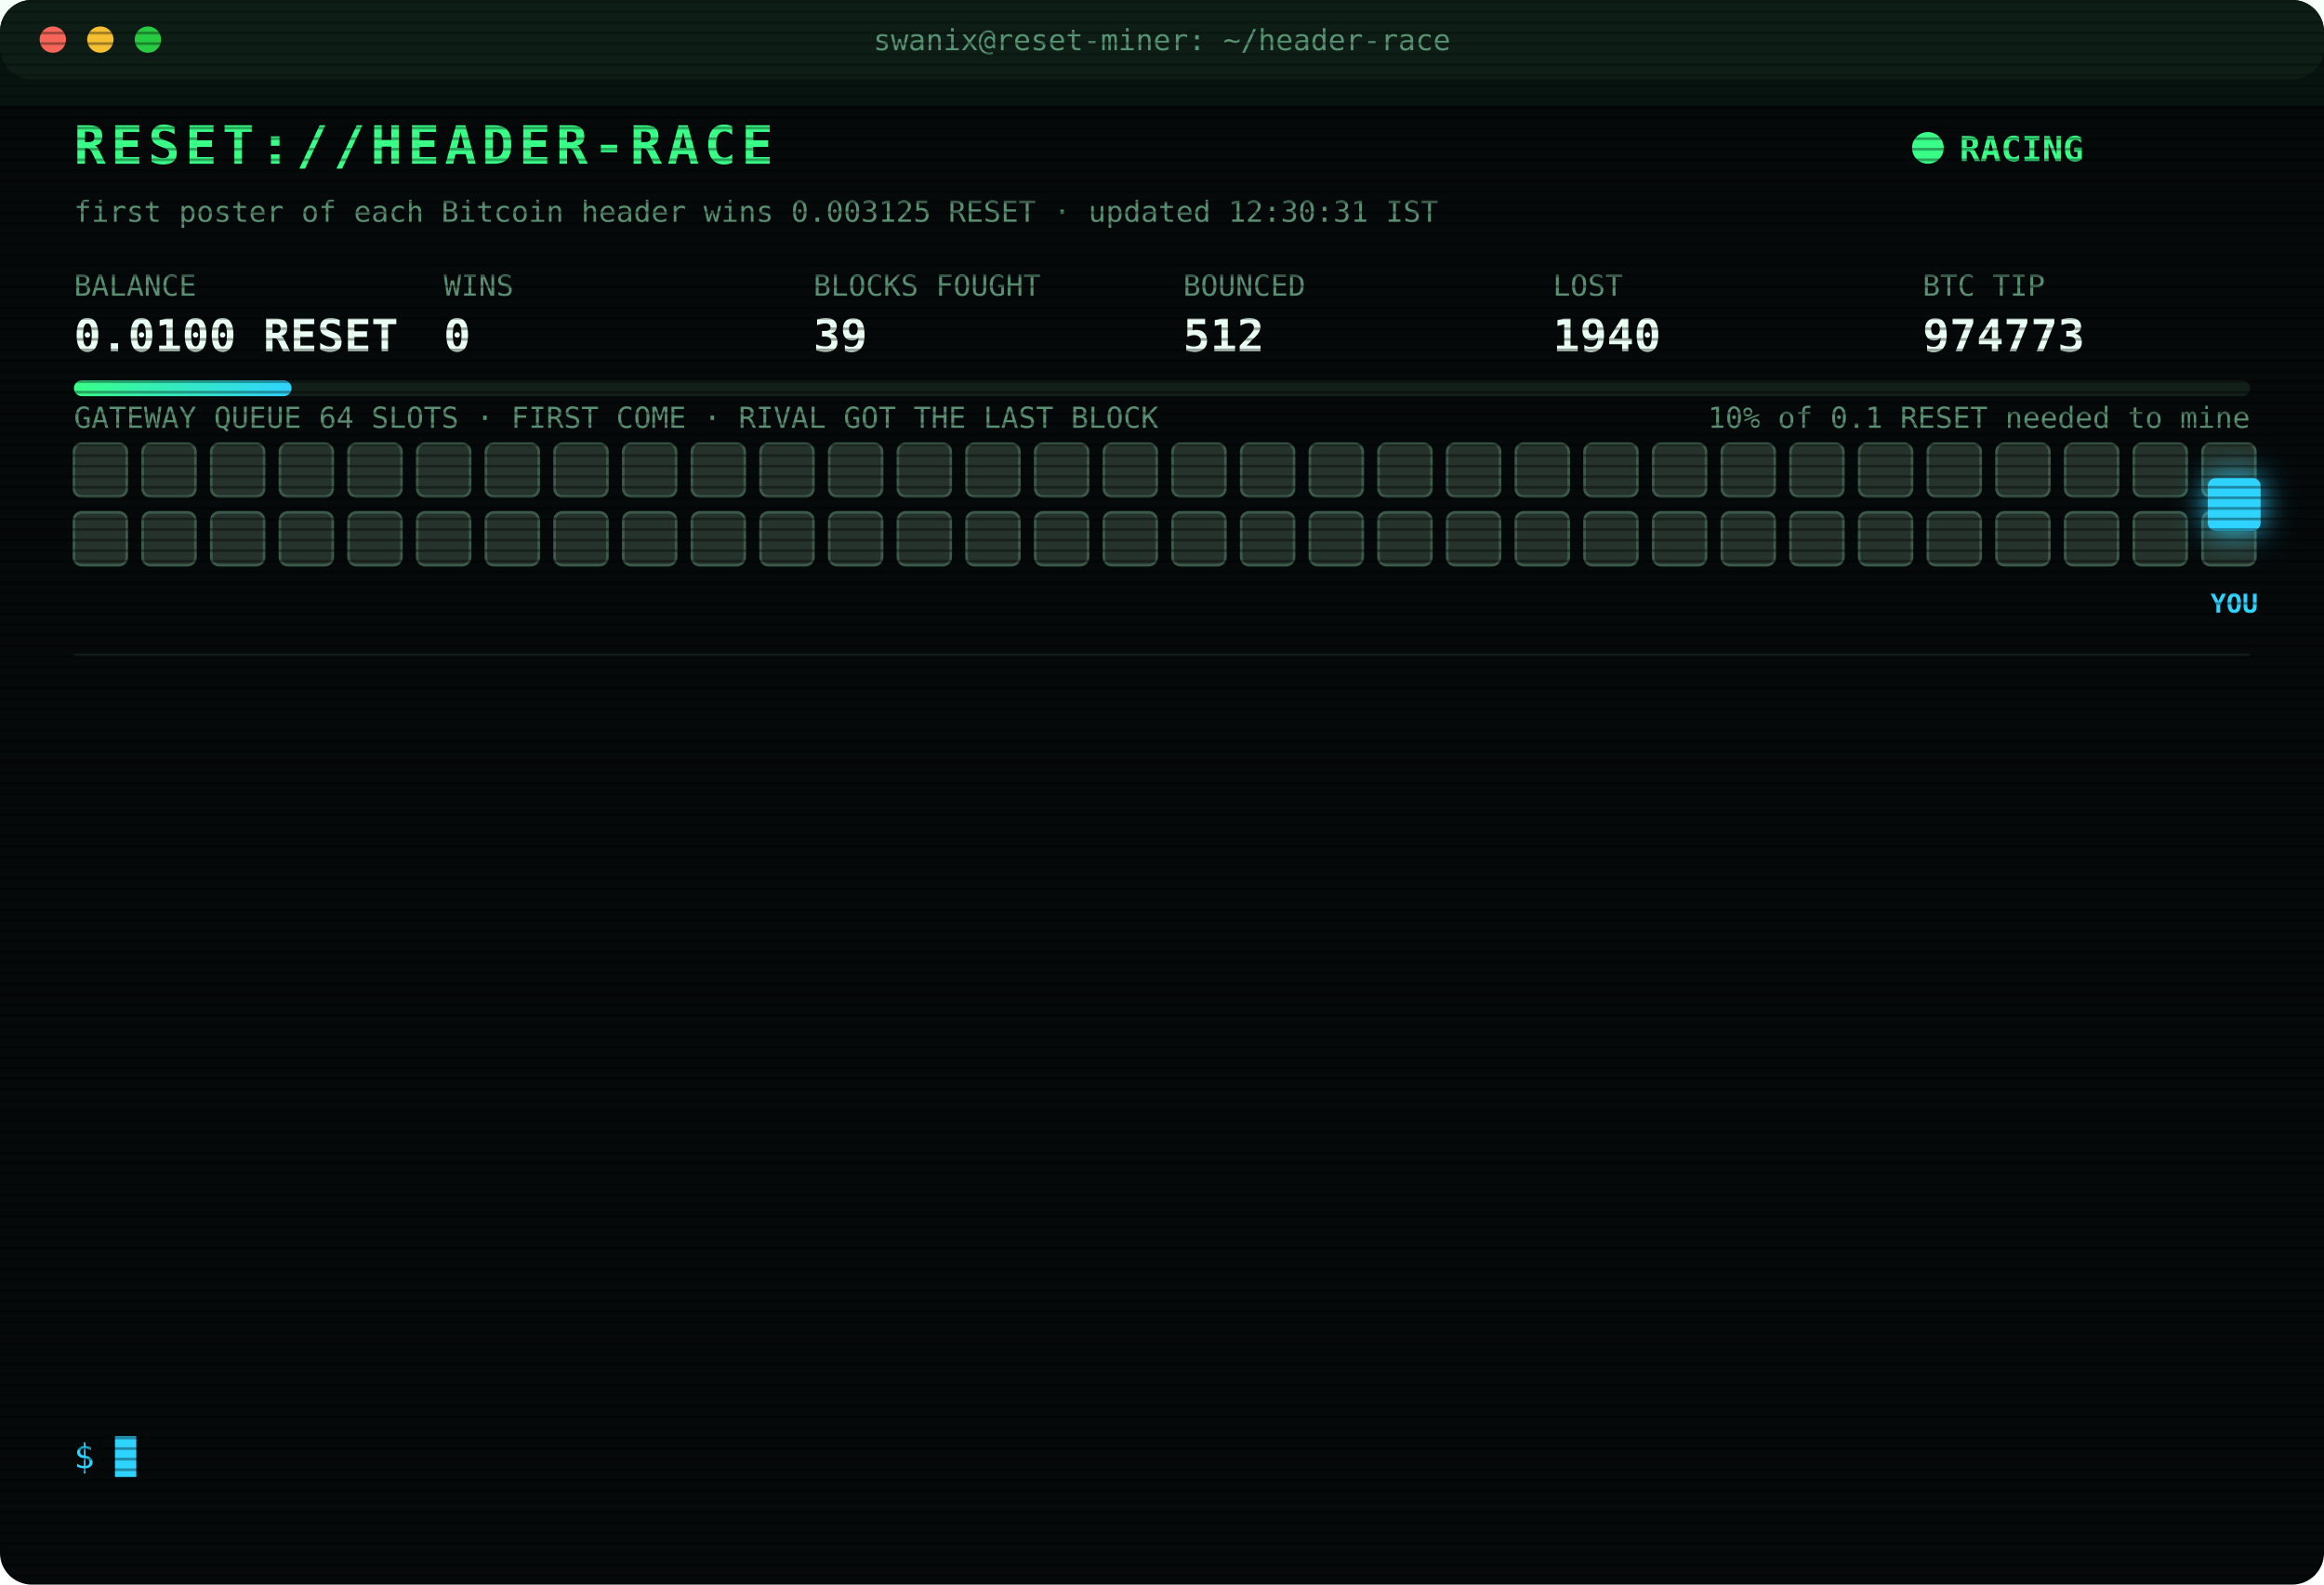
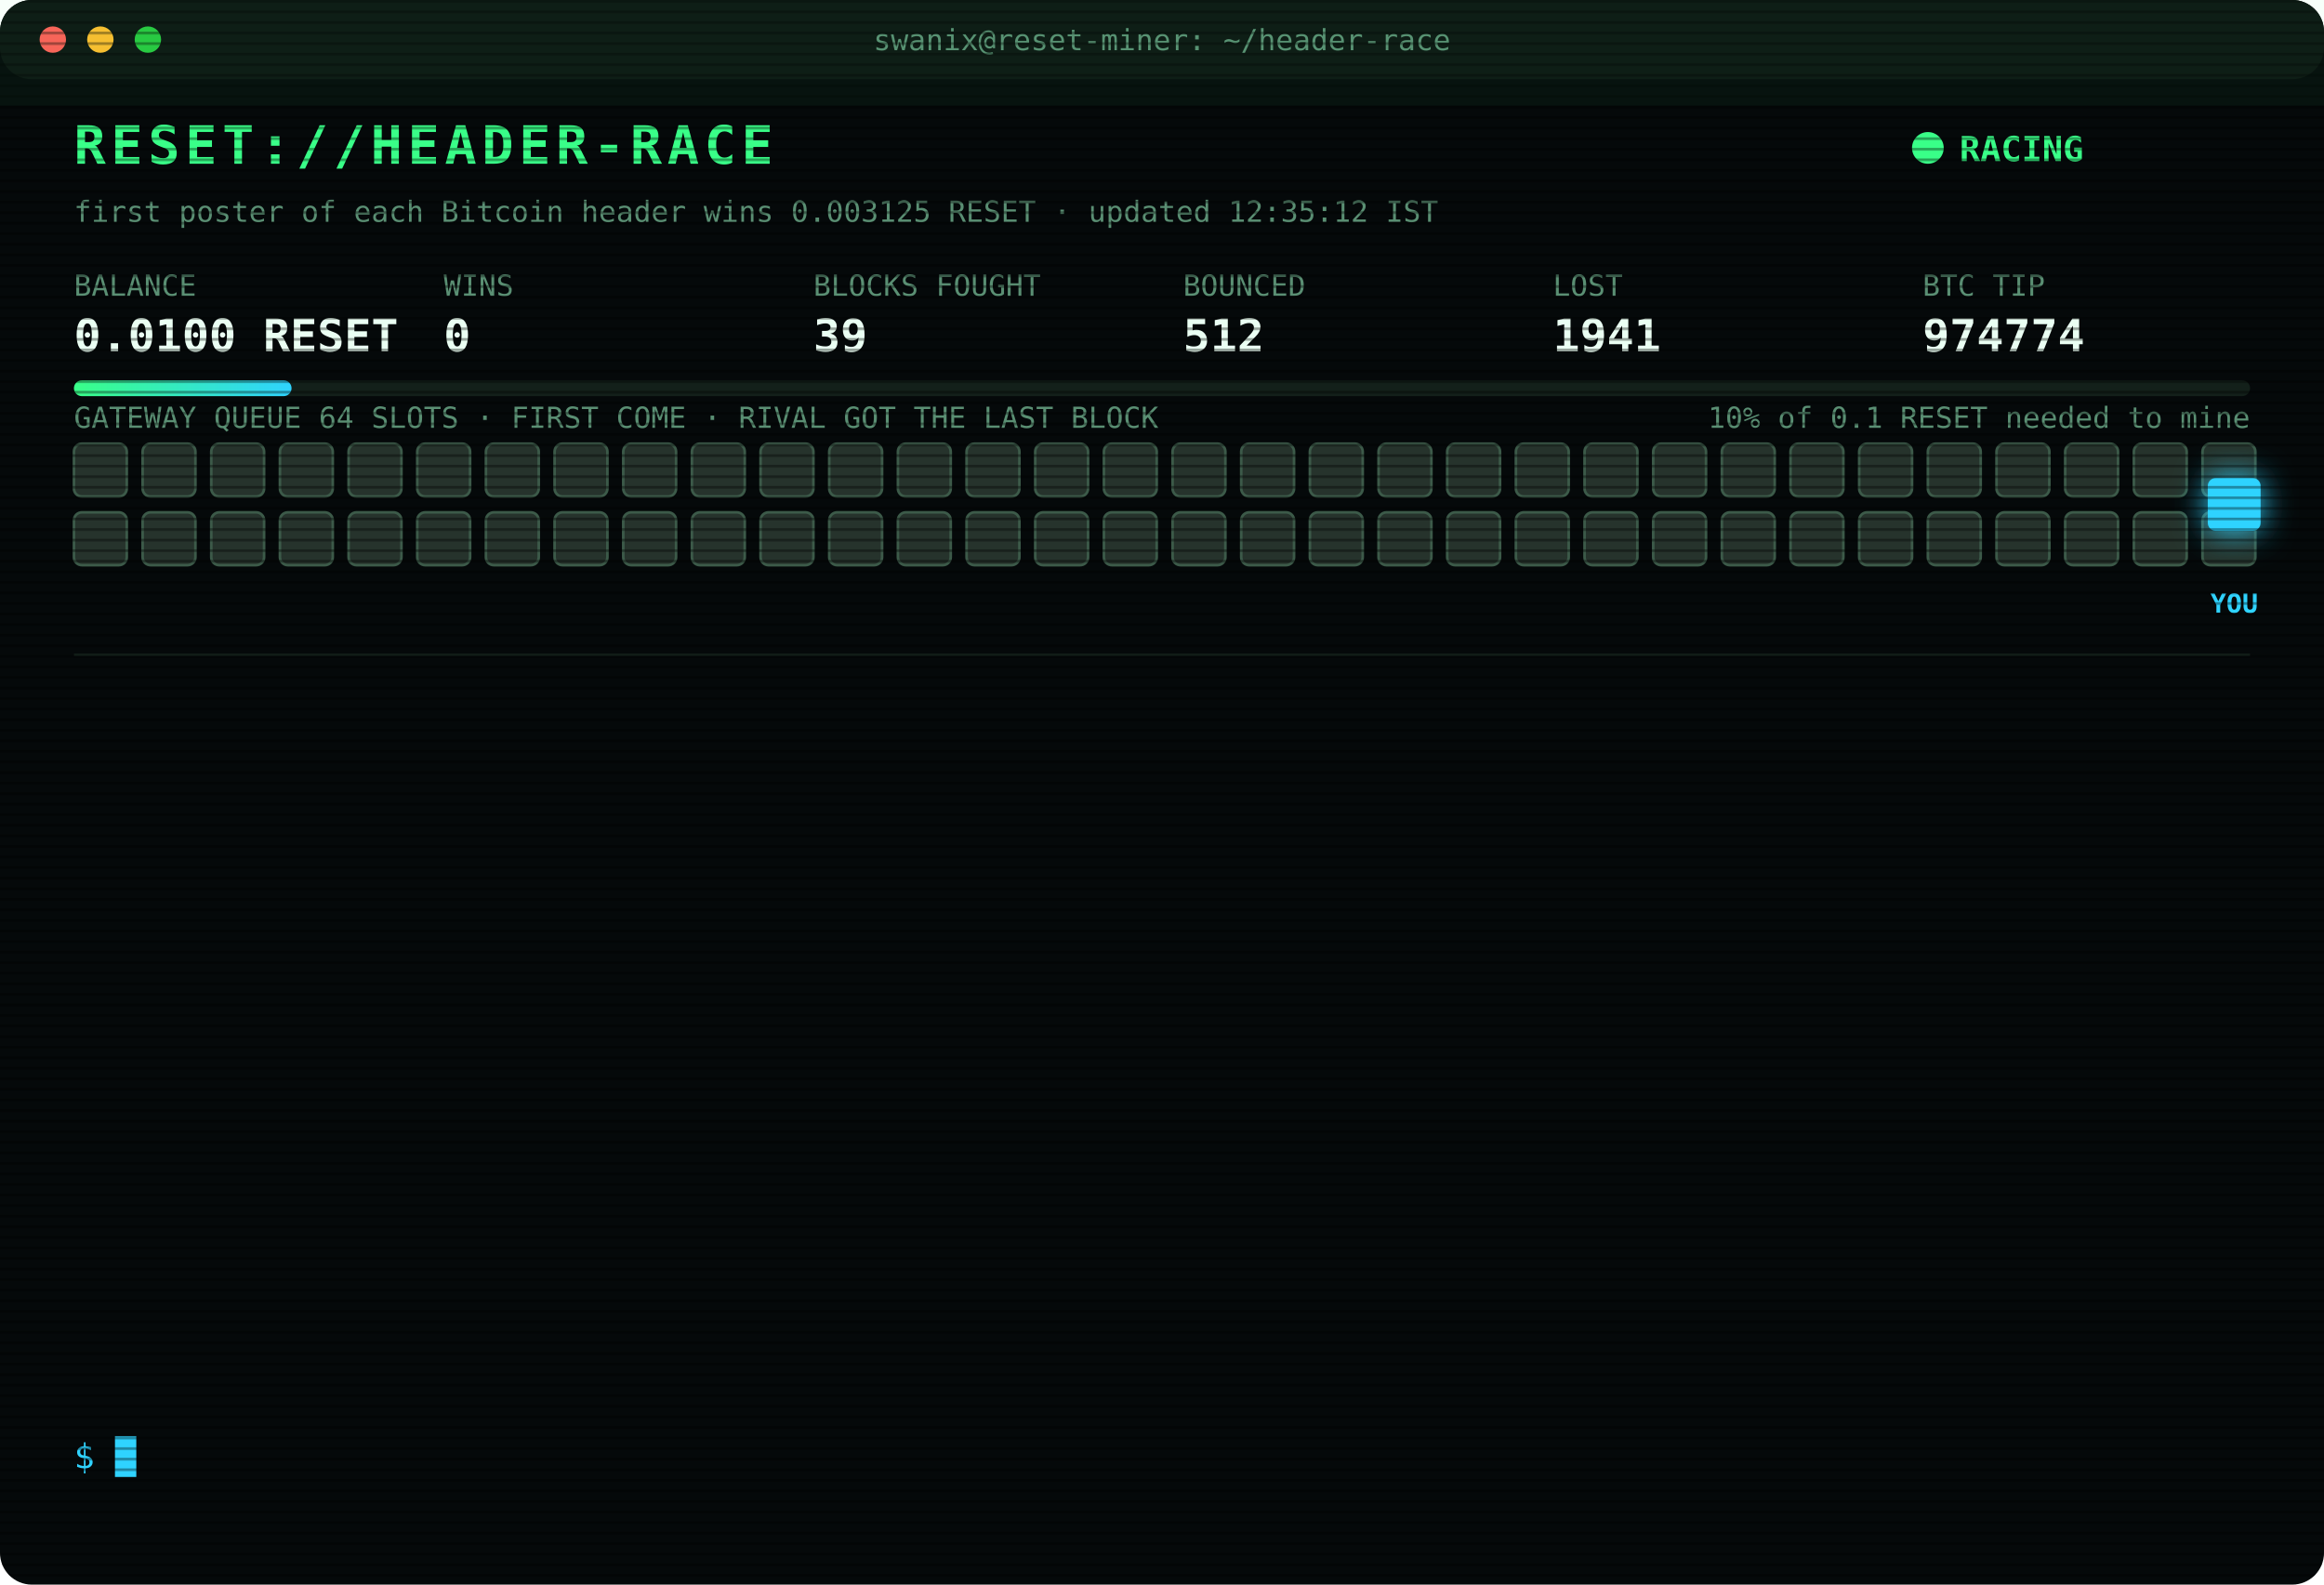
<svg xmlns="http://www.w3.org/2000/svg" width="880" height="600" viewBox="0 0 880 600" font-family="ui-monospace,SFMono-Regular,Menlo,Consolas,monospace">
  <style>
text{font-size:13px;fill:#7CFFB2}
.title{font-size:20px;font-weight:700;fill:#39FF88;letter-spacing:2px;animation:glitch 3s infinite steps(1)}
.sub{fill:#2fd3ff}.k{fill:#5a8f73;font-size:11px}.v{font-size:17px;font-weight:700;fill:#eafff3}
.ts{fill:#3f6b56}.boot{fill:#2fd3ff}.dim{fill:#5a8f73}.bad{fill:#ff4d6d}.warn{fill:#ffd23f}.mag{fill:#ff5cf0}.win{fill:#39FF88;font-weight:700}
.tag{font-size:10px;fill:#2fd3ff;font-weight:700}
.rival{fill:#26332c;stroke:#3c5a49;animation:jam 1.2s infinite alternate}
.idle{fill:#141c18;stroke:#22302a;animation:breathe 4s infinite}
.me{fill:#2fd3ff;filter:drop-shadow(0 0 6px #2fd3ff)}
.hover{animation:nudge 1.1s infinite ease-in-out}.bounce{animation:kick 1.4s infinite}
.ln{opacity:0;animation:in .4s forwards}
.cur{animation:blink 1s infinite steps(1)}
.scan{animation:scan 6s infinite linear}
.led{animation:blink 1.4s infinite}
@keyframes in{from{opacity:0;transform:translateX(-6px)}to{opacity:1;transform:none}}
@keyframes blink{50%{opacity:0}}
@keyframes jam{to{fill:#33463b}}
@keyframes breathe{50%{opacity:.4}}
@keyframes nudge{50%{transform:translateX(-10px)}}
@keyframes kick{0%,100%{transform:none}30%{transform:translateX(-14px)}55%{transform:translateX(10px) translateY(-6px)}}
@keyframes glitch{0%,92%{transform:none}93%{transform:translateX(2px);fill:#ff4d6d}95%{transform:translateX(-2px);fill:#2fd3ff}97%{transform:none}}
@keyframes scan{from{transform:translateY(-40px)}to{transform:translateY(600px)}}
</style>
  <defs>
    <pattern id="sl" width="4" height="4" patternUnits="userSpaceOnUse">
      <rect width="4" height="1" fill="#000" opacity=".35" />
    </pattern>
    <linearGradient id="bar">
      <stop offset="0" stop-color="#39FF88" />
      <stop offset="1" stop-color="#2fd3ff" />
    </linearGradient>
  </defs>
  <rect width="880" height="600" rx="12" fill="#05090a" />
  <rect width="880" height="30" rx="12" fill="#0d1512" />
  <circle cx="20" cy="15" r="5" fill="#ff5f57" />
  <circle cx="38" cy="15" r="5" fill="#febc2e" />
  <circle cx="56" cy="15" r="5" fill="#28c840" />
  <text x="440" y="19" text-anchor="middle" class="k">swanix@reset-miner: ~/header-race</text>
  <text x="28" y="62" class="title">RESET://HEADER-RACE</text>
  <circle class="led" cx="730" cy="56" r="6" fill="#39FF88" />
  <text x="742" y="61" class="win">RACING</text>
-   <text x="28" y="84" class="k">first poster of each Bitcoin header wins 0.003125 RESET · updated 12:30:31 IST</text>
+   <text x="28" y="84" class="k">first poster of each Bitcoin header wins 0.003125 RESET · updated 12:35:12 IST</text>
  <text x="28" y="112" class="k">BALANCE</text>
  <text x="28" y="133" class="v">0.0100 RESET</text>
  <text x="168" y="112" class="k">WINS</text>
  <text x="168" y="133" class="v">0</text>
  <text x="308" y="112" class="k">BLOCKS FOUGHT</text>
  <text x="308" y="133" class="v">39</text>
  <text x="448" y="112" class="k">BOUNCED</text>
  <text x="448" y="133" class="v">512</text>
  <text x="588" y="112" class="k">LOST</text>
-   <text x="588" y="133" class="v">1940</text>
+   <text x="588" y="133" class="v">1941</text>
  <text x="728" y="112" class="k">BTC TIP</text>
-   <text x="728" y="133" class="v">974773</text>
+   <text x="728" y="133" class="v">974774</text>
  <rect x="28" y="144" width="824" height="6" rx="3" fill="#13201a" />
  <rect x="28" y="144" width="82.4" height="6" rx="3" fill="url(#bar)" />
  <text x="852" y="162" text-anchor="end" class="k">10% of 0.1 RESET needed to mine</text>
  <text x="28" y="162" class="k">GATEWAY QUEUE 64 SLOTS · FIRST COME · RIVAL GOT THE LAST BLOCK</text>
  <rect class="rival" x="28" y="168" width="20" height="20" rx="3" style="animation-delay:0.00s" />
  <rect class="rival" x="54" y="168" width="20" height="20" rx="3" style="animation-delay:0.05s" />
  <rect class="rival" x="80" y="168" width="20" height="20" rx="3" style="animation-delay:0.10s" />
  <rect class="rival" x="106" y="168" width="20" height="20" rx="3" style="animation-delay:0.15s" />
  <rect class="rival" x="132" y="168" width="20" height="20" rx="3" style="animation-delay:0.20s" />
  <rect class="rival" x="158" y="168" width="20" height="20" rx="3" style="animation-delay:0.25s" />
  <rect class="rival" x="184" y="168" width="20" height="20" rx="3" style="animation-delay:0.30s" />
  <rect class="rival" x="210" y="168" width="20" height="20" rx="3" style="animation-delay:0.35s" />
  <rect class="rival" x="236" y="168" width="20" height="20" rx="3" style="animation-delay:0.40s" />
  <rect class="rival" x="262" y="168" width="20" height="20" rx="3" style="animation-delay:0.45s" />
  <rect class="rival" x="288" y="168" width="20" height="20" rx="3" style="animation-delay:0.50s" />
  <rect class="rival" x="314" y="168" width="20" height="20" rx="3" style="animation-delay:0.55s" />
  <rect class="rival" x="340" y="168" width="20" height="20" rx="3" style="animation-delay:0.60s" />
  <rect class="rival" x="366" y="168" width="20" height="20" rx="3" style="animation-delay:0.65s" />
  <rect class="rival" x="392" y="168" width="20" height="20" rx="3" style="animation-delay:0.70s" />
  <rect class="rival" x="418" y="168" width="20" height="20" rx="3" style="animation-delay:0.75s" />
  <rect class="rival" x="444" y="168" width="20" height="20" rx="3" style="animation-delay:0.80s" />
  <rect class="rival" x="470" y="168" width="20" height="20" rx="3" style="animation-delay:0.85s" />
  <rect class="rival" x="496" y="168" width="20" height="20" rx="3" style="animation-delay:0.90s" />
  <rect class="rival" x="522" y="168" width="20" height="20" rx="3" style="animation-delay:0.95s" />
  <rect class="rival" x="548" y="168" width="20" height="20" rx="3" style="animation-delay:1.00s" />
  <rect class="rival" x="574" y="168" width="20" height="20" rx="3" style="animation-delay:1.05s" />
  <rect class="rival" x="600" y="168" width="20" height="20" rx="3" style="animation-delay:1.10s" />
  <rect class="rival" x="626" y="168" width="20" height="20" rx="3" style="animation-delay:1.15s" />
  <rect class="rival" x="652" y="168" width="20" height="20" rx="3" style="animation-delay:1.20s" />
  <rect class="rival" x="678" y="168" width="20" height="20" rx="3" style="animation-delay:1.25s" />
  <rect class="rival" x="704" y="168" width="20" height="20" rx="3" style="animation-delay:1.30s" />
  <rect class="rival" x="730" y="168" width="20" height="20" rx="3" style="animation-delay:1.35s" />
  <rect class="rival" x="756" y="168" width="20" height="20" rx="3" style="animation-delay:1.40s" />
  <rect class="rival" x="782" y="168" width="20" height="20" rx="3" style="animation-delay:1.45s" />
  <rect class="rival" x="808" y="168" width="20" height="20" rx="3" style="animation-delay:1.50s" />
  <rect class="rival" x="834" y="168" width="20" height="20" rx="3" style="animation-delay:1.55s" />
  <rect class="rival" x="28" y="194" width="20" height="20" rx="3" style="animation-delay:1.60s" />
  <rect class="rival" x="54" y="194" width="20" height="20" rx="3" style="animation-delay:1.65s" />
  <rect class="rival" x="80" y="194" width="20" height="20" rx="3" style="animation-delay:1.70s" />
  <rect class="rival" x="106" y="194" width="20" height="20" rx="3" style="animation-delay:1.75s" />
  <rect class="rival" x="132" y="194" width="20" height="20" rx="3" style="animation-delay:1.80s" />
  <rect class="rival" x="158" y="194" width="20" height="20" rx="3" style="animation-delay:1.85s" />
  <rect class="rival" x="184" y="194" width="20" height="20" rx="3" style="animation-delay:1.90s" />
  <rect class="rival" x="210" y="194" width="20" height="20" rx="3" style="animation-delay:1.95s" />
  <rect class="rival" x="236" y="194" width="20" height="20" rx="3" style="animation-delay:2.00s" />
  <rect class="rival" x="262" y="194" width="20" height="20" rx="3" style="animation-delay:2.05s" />
  <rect class="rival" x="288" y="194" width="20" height="20" rx="3" style="animation-delay:2.10s" />
  <rect class="rival" x="314" y="194" width="20" height="20" rx="3" style="animation-delay:2.15s" />
  <rect class="rival" x="340" y="194" width="20" height="20" rx="3" style="animation-delay:2.20s" />
  <rect class="rival" x="366" y="194" width="20" height="20" rx="3" style="animation-delay:2.25s" />
  <rect class="rival" x="392" y="194" width="20" height="20" rx="3" style="animation-delay:2.30s" />
  <rect class="rival" x="418" y="194" width="20" height="20" rx="3" style="animation-delay:2.35s" />
  <rect class="rival" x="444" y="194" width="20" height="20" rx="3" style="animation-delay:2.40s" />
  <rect class="rival" x="470" y="194" width="20" height="20" rx="3" style="animation-delay:2.45s" />
  <rect class="rival" x="496" y="194" width="20" height="20" rx="3" style="animation-delay:2.50s" />
  <rect class="rival" x="522" y="194" width="20" height="20" rx="3" style="animation-delay:2.55s" />
  <rect class="rival" x="548" y="194" width="20" height="20" rx="3" style="animation-delay:2.60s" />
  <rect class="rival" x="574" y="194" width="20" height="20" rx="3" style="animation-delay:2.65s" />
  <rect class="rival" x="600" y="194" width="20" height="20" rx="3" style="animation-delay:2.70s" />
  <rect class="rival" x="626" y="194" width="20" height="20" rx="3" style="animation-delay:2.75s" />
  <rect class="rival" x="652" y="194" width="20" height="20" rx="3" style="animation-delay:2.80s" />
  <rect class="rival" x="678" y="194" width="20" height="20" rx="3" style="animation-delay:2.85s" />
  <rect class="rival" x="704" y="194" width="20" height="20" rx="3" style="animation-delay:2.90s" />
  <rect class="rival" x="730" y="194" width="20" height="20" rx="3" style="animation-delay:2.95s" />
  <rect class="rival" x="756" y="194" width="20" height="20" rx="3" style="animation-delay:3.00s" />
  <rect class="rival" x="782" y="194" width="20" height="20" rx="3" style="animation-delay:3.05s" />
  <rect class="rival" x="808" y="194" width="20" height="20" rx="3" style="animation-delay:3.10s" />
  <rect class="rival" x="834" y="194" width="20" height="20" rx="3" style="animation-delay:3.15s" />
  <g class="hover">
    <rect class="me" x="836" y="181" width="20" height="20" rx="3" />
    <text class="tag" x="846" y="232" text-anchor="middle">YOU</text>
  </g>
  <line x1="28" x2="852" y1="248" y2="248" stroke="#13201a" />
  <g class="ln" style="animation-delay:0.40s">
-     <text x="28" y="270" class="ts">11:42:41</text>
-     <text x="104" y="270" class="warn">[QUEUE FULL] #974768 bounced 64/64 · retry 1.7s · 1415ms</text>
+     <text x="28" y="270" class="ts">11:42:42</text>
+     <text x="104" y="270" class="warn">[QUEUE FULL] #974768 bounced 64/64 · retry 1.7s · 1654ms</text>
  </g>
  <g class="ln" style="animation-delay:0.65s">
-     <text x="28" y="292" class="ts">11:42:42</text>
-     <text x="104" y="292" class="warn">[QUEUE FULL] #974768 bounced 64/64 · retry 1.7s · 1654ms</text>
+     <text x="28" y="292" class="ts">11:42:45</text>
+     <text x="104" y="292" class="warn">[QUEUE FULL] #974768 bounced 64/64 · retry 1.7s · 1896ms</text>
  </g>
  <g class="ln" style="animation-delay:0.90s">
-     <text x="28" y="314" class="ts">11:42:45</text>
-     <text x="104" y="314" class="warn">[QUEUE FULL] #974768 bounced 64/64 · retry 1.7s · 1896ms</text>
+     <text x="28" y="314" class="ts">11:42:46</text>
+     <text x="104" y="314" class="warn">[QUEUE FULL] #974768 bounced 64/64 · retry 1.7s · 1357ms</text>
  </g>
  <g class="ln" style="animation-delay:1.15s">
-     <text x="28" y="336" class="ts">11:42:46</text>
-     <text x="104" y="336" class="warn">[QUEUE FULL] #974768 bounced 64/64 · retry 1.7s · 1357ms</text>
+     <text x="28" y="336" class="ts">11:42:47</text>
+     <text x="104" y="336" class="warn">[QUEUE FULL] #974768 bounced 64/64 · retry 1.7s · 1128ms</text>
  </g>
  <g class="ln" style="animation-delay:1.40s">
    <text x="28" y="358" class="ts">11:42:47</text>
-     <text x="104" y="358" class="warn">[QUEUE FULL] #974768 bounced 64/64 · retry 1.7s · 1128ms</text>
+     <text x="104" y="358" class="warn">[QUEUE FULL] #974768 bounced 64/64 · retry 1.7s · 558ms</text>
  </g>
  <g class="ln" style="animation-delay:1.65s">
-     <text x="28" y="380" class="ts">11:42:47</text>
-     <text x="104" y="380" class="warn">[QUEUE FULL] #974768 bounced 64/64 · retry 1.7s · 558ms</text>
+     <text x="28" y="380" class="ts">11:42:49</text>
+     <text x="104" y="380" class="mag">[??] #974768 sent, no receipt · may have landed</text>
  </g>
  <g class="ln" style="animation-delay:1.90s">
    <text x="28" y="402" class="ts">11:42:49</text>
    <text x="104" y="402" class="mag">[??] #974768 sent, no receipt · may have landed</text>
  </g>
  <g class="ln" style="animation-delay:2.15s">
    <text x="28" y="424" class="ts">11:42:49</text>
-     <text x="104" y="424" class="mag">[??] #974768 sent, no receipt · may have landed</text>
+     <text x="104" y="424" class="bad">[LOST] #974768 taken by a rival miner</text>
  </g>
  <g class="ln" style="animation-delay:2.40s">
-     <text x="28" y="446" class="ts">11:42:49</text>
-     <text x="104" y="446" class="bad">[LOST] #974768 taken by a rival miner</text>
+     <text x="28" y="446" class="ts">11:46:24</text>
+     <text x="104" y="446" class="bad">[LOST] #974769 taken by a rival miner</text>
  </g>
  <g class="ln" style="animation-delay:2.65s">
-     <text x="28" y="468" class="ts">11:46:24</text>
-     <text x="104" y="468" class="bad">[LOST] #974769 taken by a rival miner</text>
+     <text x="28" y="468" class="ts">12:14:58</text>
+     <text x="104" y="468" class="bad">[LOST] #974771 taken by a rival miner</text>
  </g>
  <g class="ln" style="animation-delay:2.90s">
-     <text x="28" y="490" class="ts">12:14:58</text>
-     <text x="104" y="490" class="bad">[LOST] #974771 taken by a rival miner</text>
+     <text x="28" y="490" class="ts">12:26:26</text>
+     <text x="104" y="490" class="bad">[LOST] #974772 taken by a rival miner</text>
  </g>
  <g class="ln" style="animation-delay:3.15s">
-     <text x="28" y="512" class="ts">12:26:26</text>
-     <text x="104" y="512" class="bad">[LOST] #974772 taken by a rival miner</text>
+     <text x="28" y="512" class="ts">12:29:15</text>
+     <text x="104" y="512" class="bad">[LOST] #974773 taken by a rival miner</text>
  </g>
  <g class="ln" style="animation-delay:3.40s">
-     <text x="28" y="534" class="ts">12:29:15</text>
-     <text x="104" y="534" class="bad">[LOST] #974773 taken by a rival miner</text>
+     <text x="28" y="534" class="ts">12:35:12</text>
+     <text x="104" y="534" class="bad">[LOST] #974774 taken by a rival miner</text>
  </g>
  <text x="28" y="556" class="sub">$ <tspan class="cur">█</tspan>
  </text>
  <rect width="880" height="600" rx="12" fill="url(#sl)" pointer-events="none" />
  <rect class="scan" width="880" height="40" fill="#39FF88" opacity=".04" />
</svg>
